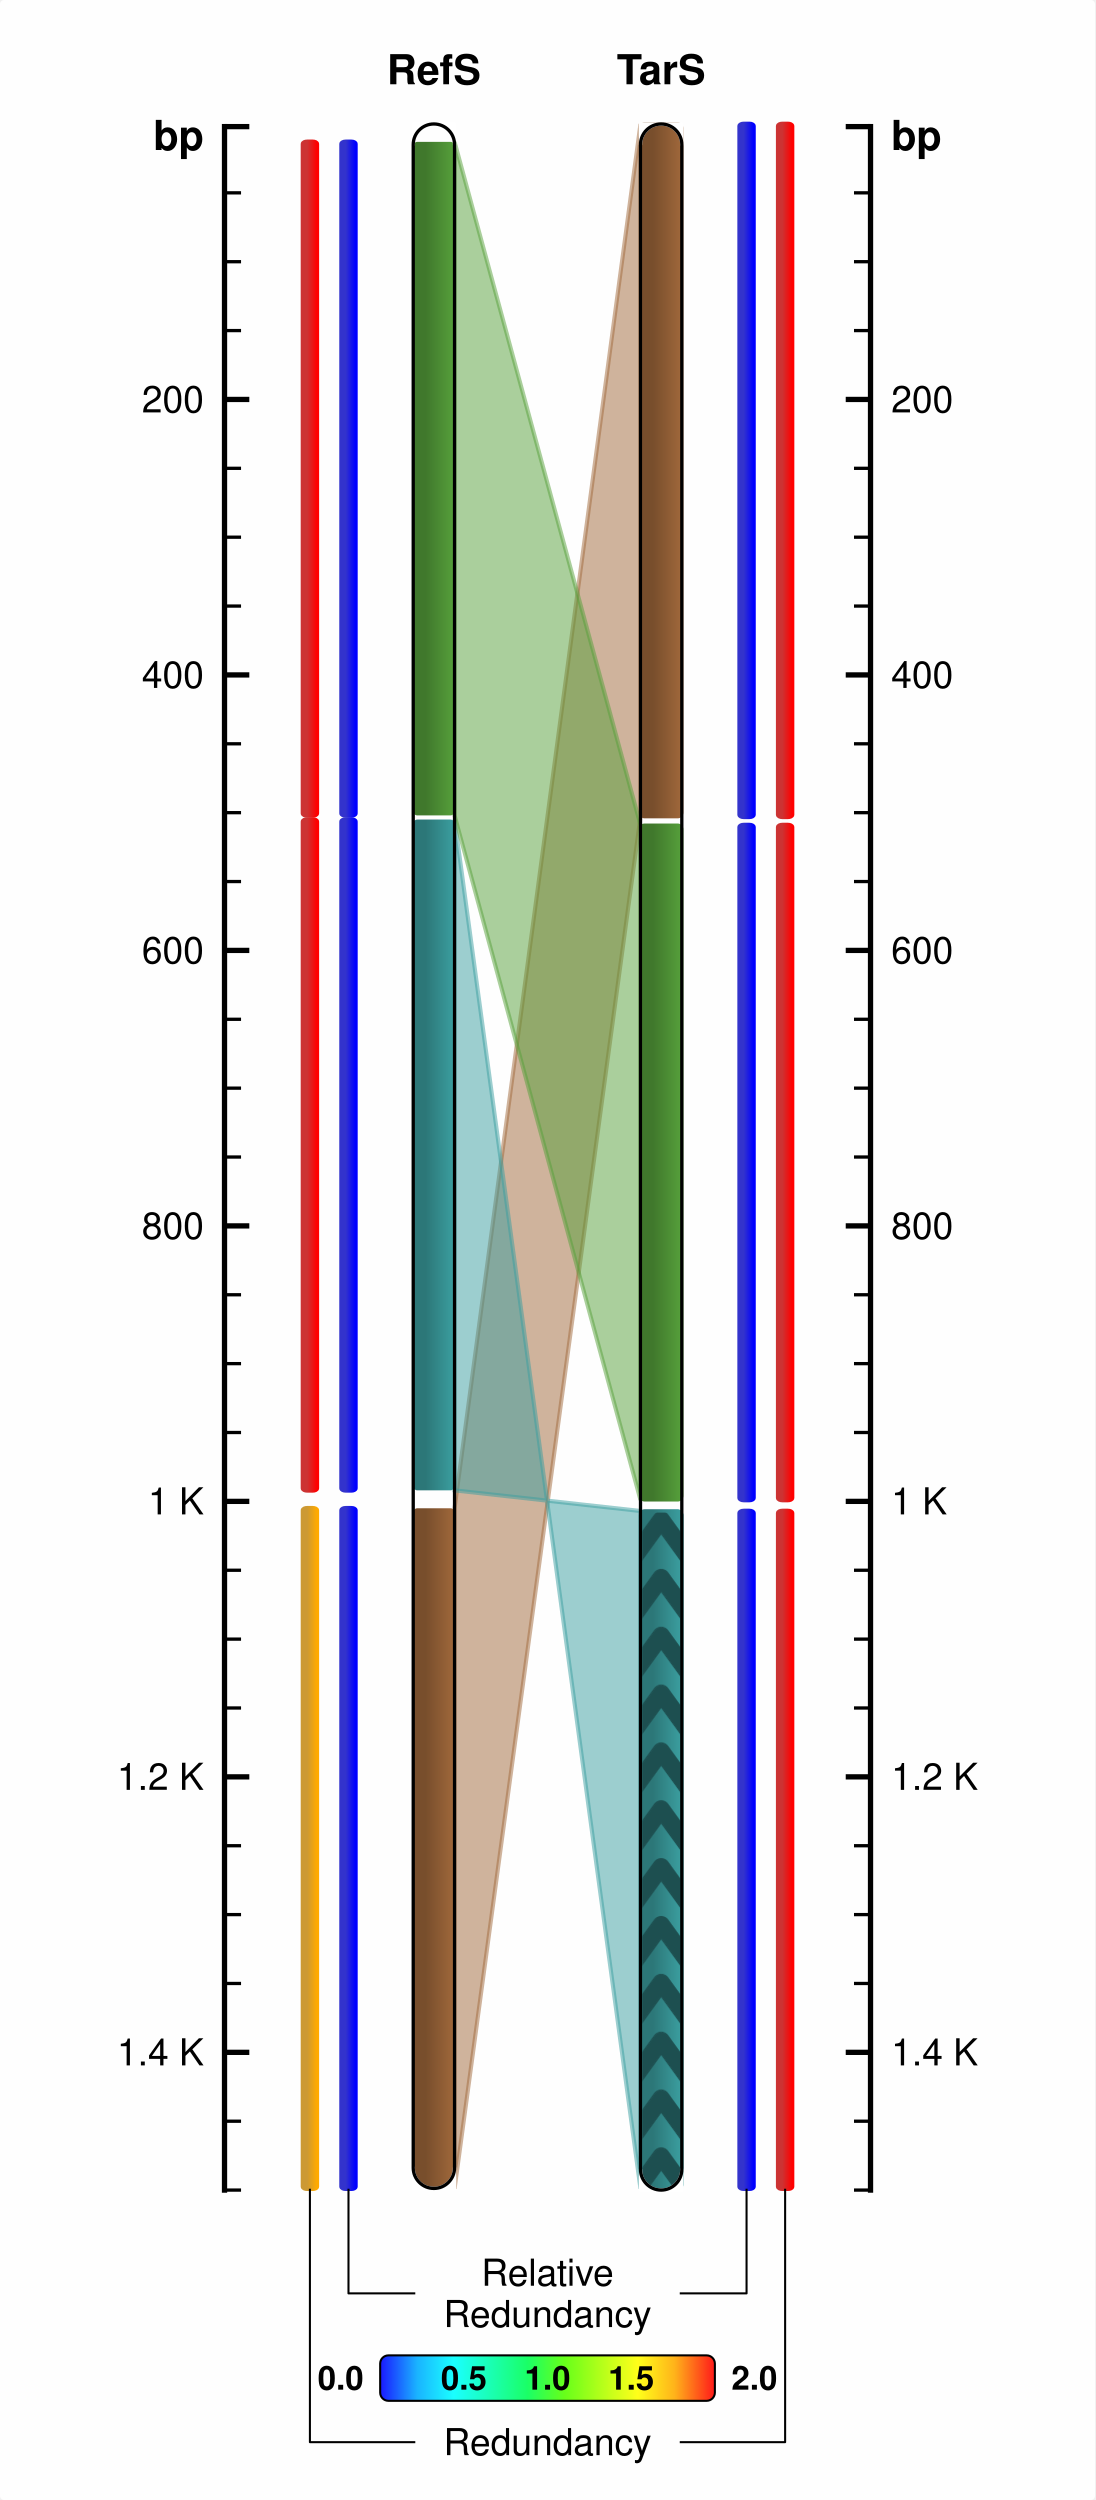
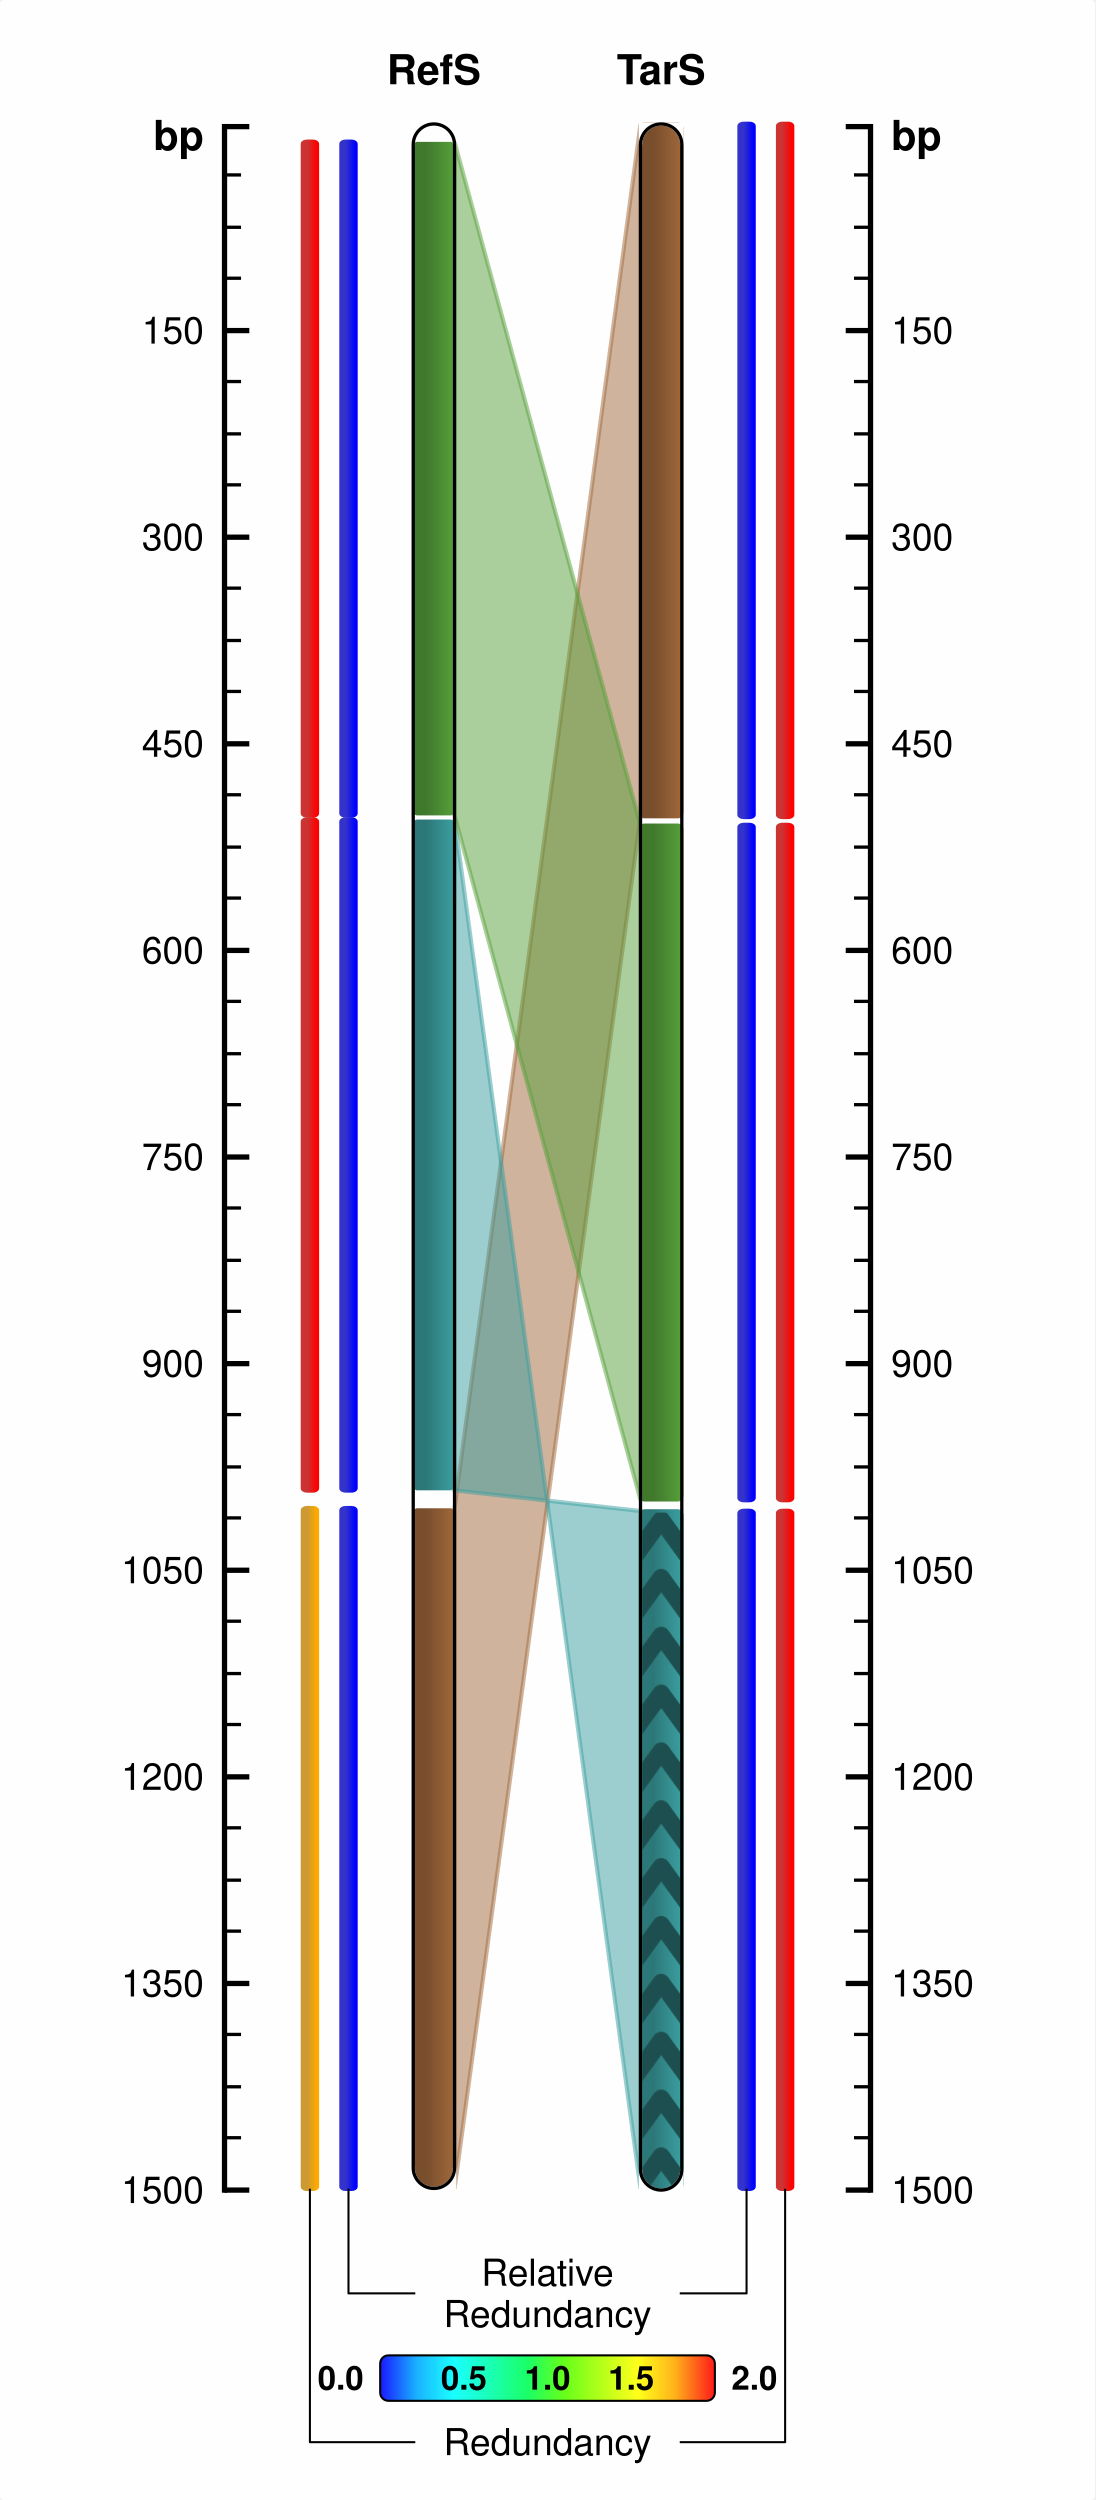
<svg xmlns="http://www.w3.org/2000/svg" viewBox="0 0 265 605">
  <rect x="0" y="0" width="265" height="605" rx="1" ry="1" fill="white" fill-opacity="0.9" stroke="white" stroke-width="0" stroke-opacity="1" />
  <line id="54.33333230.00000054.333332530.640015" x1="54.333" y1="30" x2="54.333" y2="530.64" stroke-width="1.28" stroke="black" />
  <text id="49.33333236.299999" x="49.333" y="36.3" dominant-baseline="" baseline-shift="" alignment-baseline="" font-size="10px" font-weight="bold" font-family="Helvetica,Arial" font-variant="normal" text-anchor="end" text-align="start" line-height="125%%">
bp</text>
  <line id="54.33333230.63999960.33333230.639999" x1="54.333" y1="30.64" x2="60.333" y2="30.64" stroke-width="1.28" stroke="black" />
-   <line id="54.33333246.66666858.33333246.666668" x1="54.333" y1="46.667" x2="58.333" y2="46.667" stroke-width="0.8" stroke="black" />
-   <line id="54.33333263.33333258.33333263.333332" x1="54.333" y1="63.333" x2="58.333" y2="63.333" stroke-width="0.8" stroke="black" />
-   <line id="54.33333280.00000058.33333280.000000" x1="54.333" y1="80" x2="58.333" y2="80" stroke-width="0.8" stroke="black" />
-   <line id="54.33333296.66666460.33333296.666664" x1="54.333" y1="96.667" x2="60.333" y2="96.667" stroke-width="1.28" stroke="black" />
-   <text id="49.33333299.816666" x="49.333" y="99.817" dominant-baseline="" baseline-shift="" alignment-baseline="" font-size="9px" font-weight="normal" font-family="Helvetica,Arial" font-variant="normal" text-anchor="end" text-align="start" line-height="125%%">
- 200 </text>
-   <line id="54.333332113.33333658.333332113.333336" x1="54.333" y1="113.333" x2="58.333" y2="113.333" stroke-width="0.8" stroke="black" />
-   <line id="54.333332130.00000058.333332130.000000" x1="54.333" y1="130" x2="58.333" y2="130" stroke-width="0.8" stroke="black" />
-   <line id="54.333332146.66667258.333332146.666672" x1="54.333" y1="146.667" x2="58.333" y2="146.667" stroke-width="0.8" stroke="black" />
-   <line id="54.333332163.33332860.333332163.333328" x1="54.333" y1="163.333" x2="60.333" y2="163.333" stroke-width="1.28" stroke="black" />
-   <text id="49.333332166.483322" x="49.333" y="166.483" dominant-baseline="" baseline-shift="" alignment-baseline="" font-size="9px" font-weight="normal" font-family="Helvetica,Arial" font-variant="normal" text-anchor="end" text-align="start" line-height="125%%">
- 400 </text>
-   <line id="54.333332180.00000058.333332180.000000" x1="54.333" y1="180" x2="58.333" y2="180" stroke-width="0.8" stroke="black" />
-   <line id="54.333332196.66667258.333332196.666672" x1="54.333" y1="196.667" x2="58.333" y2="196.667" stroke-width="0.8" stroke="black" />
-   <line id="54.333332213.33332858.333332213.333328" x1="54.333" y1="213.333" x2="58.333" y2="213.333" stroke-width="0.8" stroke="black" />
+   <line id="54.33333242.33333258.33333242.333332" x1="54.333" y1="42.333" x2="58.333" y2="42.333" stroke-width="0.8" stroke="black" />
+   <line id="54.33333255.00000058.33333255.000000" x1="54.333" y1="55" x2="58.333" y2="55" stroke-width="0.8" stroke="black" />
+   <line id="54.33333267.33333658.33333267.333336" x1="54.333" y1="67.333" x2="58.333" y2="67.333" stroke-width="0.8" stroke="black" />
+   <line id="54.33333280.00000060.33333280.000000" x1="54.333" y1="80" x2="60.333" y2="80" stroke-width="1.28" stroke="black" />
+   <text id="49.33333283.150002" x="49.333" y="83.15" dominant-baseline="" baseline-shift="" alignment-baseline="" font-size="9px" font-weight="normal" font-family="Helvetica,Arial" font-variant="normal" text-anchor="end" text-align="start" line-height="125%%">
+ 150</text>
+   <line id="54.33333292.33333658.33333292.333336" x1="54.333" y1="92.333" x2="58.333" y2="92.333" stroke-width="0.8" stroke="black" />
+   <line id="54.333332105.00000058.333332105.000000" x1="54.333" y1="105" x2="58.333" y2="105" stroke-width="0.8" stroke="black" />
+   <line id="54.333332117.33333658.333332117.333336" x1="54.333" y1="117.333" x2="58.333" y2="117.333" stroke-width="0.8" stroke="black" />
+   <line id="54.333332130.00000060.333332130.000000" x1="54.333" y1="130" x2="60.333" y2="130" stroke-width="1.28" stroke="black" />
+   <text id="49.333332133.149994" x="49.333" y="133.15" dominant-baseline="" baseline-shift="" alignment-baseline="" font-size="9px" font-weight="normal" font-family="Helvetica,Arial" font-variant="normal" text-anchor="end" text-align="start" line-height="125%%">
+ 300</text>
+   <line id="54.333332142.33332858.333332142.333328" x1="54.333" y1="142.333" x2="58.333" y2="142.333" stroke-width="0.8" stroke="black" />
+   <line id="54.333332155.00000058.333332155.000000" x1="54.333" y1="155" x2="58.333" y2="155" stroke-width="0.8" stroke="black" />
+   <line id="54.333332167.33332858.333332167.333328" x1="54.333" y1="167.333" x2="58.333" y2="167.333" stroke-width="0.8" stroke="black" />
+   <line id="54.333332180.00000060.333332180.000000" x1="54.333" y1="180" x2="60.333" y2="180" stroke-width="1.28" stroke="black" />
+   <text id="49.333332183.149994" x="49.333" y="183.15" dominant-baseline="" baseline-shift="" alignment-baseline="" font-size="9px" font-weight="normal" font-family="Helvetica,Arial" font-variant="normal" text-anchor="end" text-align="start" line-height="125%%">
+ 450</text>
+   <line id="54.333332192.33332858.333332192.333328" x1="54.333" y1="192.333" x2="58.333" y2="192.333" stroke-width="0.8" stroke="black" />
+   <line id="54.333332205.00000058.333332205.000000" x1="54.333" y1="205" x2="58.333" y2="205" stroke-width="0.8" stroke="black" />
+   <line id="54.333332217.33332858.333332217.333328" x1="54.333" y1="217.333" x2="58.333" y2="217.333" stroke-width="0.8" stroke="black" />
  <line id="54.333332230.00000060.333332230.000000" x1="54.333" y1="230" x2="60.333" y2="230" stroke-width="1.28" stroke="black" />
  <text id="49.333332233.149994" x="49.333" y="233.15" dominant-baseline="" baseline-shift="" alignment-baseline="" font-size="9px" font-weight="normal" font-family="Helvetica,Arial" font-variant="normal" text-anchor="end" text-align="start" line-height="125%%">
- 600 </text>
-   <line id="54.333332246.66667258.333332246.666672" x1="54.333" y1="246.667" x2="58.333" y2="246.667" stroke-width="0.8" stroke="black" />
-   <line id="54.333332263.33334458.333332263.333344" x1="54.333" y1="263.333" x2="58.333" y2="263.333" stroke-width="0.8" stroke="black" />
-   <line id="54.333332280.00000058.333332280.000000" x1="54.333" y1="280" x2="58.333" y2="280" stroke-width="0.8" stroke="black" />
-   <line id="54.333332296.66665660.333332296.666656" x1="54.333" y1="296.667" x2="60.333" y2="296.667" stroke-width="1.28" stroke="black" />
-   <text id="49.333332299.816650" x="49.333" y="299.817" dominant-baseline="" baseline-shift="" alignment-baseline="" font-size="9px" font-weight="normal" font-family="Helvetica,Arial" font-variant="normal" text-anchor="end" text-align="start" line-height="125%%">
- 800 </text>
-   <line id="54.333332313.33334458.333332313.333344" x1="54.333" y1="313.333" x2="58.333" y2="313.333" stroke-width="0.8" stroke="black" />
-   <line id="54.333332330.00000058.333332330.000000" x1="54.333" y1="330" x2="58.333" y2="330" stroke-width="0.8" stroke="black" />
-   <line id="54.333332346.66665658.333332346.666656" x1="54.333" y1="346.667" x2="58.333" y2="346.667" stroke-width="0.8" stroke="black" />
-   <line id="54.333332363.33334460.333332363.333344" x1="54.333" y1="363.333" x2="60.333" y2="363.333" stroke-width="1.28" stroke="black" />
-   <text id="49.333332366.483337" x="49.333" y="366.483" dominant-baseline="" baseline-shift="" alignment-baseline="" font-size="9px" font-weight="normal" font-family="Helvetica,Arial" font-variant="normal" text-anchor="end" text-align="start" line-height="125%%">
- 1 K</text>
-   <line id="54.333332380.00000058.333332380.000000" x1="54.333" y1="380" x2="58.333" y2="380" stroke-width="0.8" stroke="black" />
-   <line id="54.333332396.66665658.333332396.666656" x1="54.333" y1="396.667" x2="58.333" y2="396.667" stroke-width="0.8" stroke="black" />
-   <line id="54.333332413.33334458.333332413.333344" x1="54.333" y1="413.333" x2="58.333" y2="413.333" stroke-width="0.8" stroke="black" />
+ 600</text>
+   <line id="54.333332242.33332858.333332242.333328" x1="54.333" y1="242.333" x2="58.333" y2="242.333" stroke-width="0.8" stroke="black" />
+   <line id="54.333332255.00000058.333332255.000000" x1="54.333" y1="255" x2="58.333" y2="255" stroke-width="0.8" stroke="black" />
+   <line id="54.333332267.33334458.333332267.333344" x1="54.333" y1="267.333" x2="58.333" y2="267.333" stroke-width="0.8" stroke="black" />
+   <line id="54.333332280.00000060.333332280.000000" x1="54.333" y1="280" x2="60.333" y2="280" stroke-width="1.28" stroke="black" />
+   <text id="49.333332283.149994" x="49.333" y="283.15" dominant-baseline="" baseline-shift="" alignment-baseline="" font-size="9px" font-weight="normal" font-family="Helvetica,Arial" font-variant="normal" text-anchor="end" text-align="start" line-height="125%%">
+ 750</text>
+   <line id="54.333332292.33334458.333332292.333344" x1="54.333" y1="292.333" x2="58.333" y2="292.333" stroke-width="0.8" stroke="black" />
+   <line id="54.333332305.00000058.333332305.000000" x1="54.333" y1="305" x2="58.333" y2="305" stroke-width="0.8" stroke="black" />
+   <line id="54.333332317.33334458.333332317.333344" x1="54.333" y1="317.333" x2="58.333" y2="317.333" stroke-width="0.8" stroke="black" />
+   <line id="54.333332330.00000060.333332330.000000" x1="54.333" y1="330" x2="60.333" y2="330" stroke-width="1.28" stroke="black" />
+   <text id="49.333332333.149994" x="49.333" y="333.15" dominant-baseline="" baseline-shift="" alignment-baseline="" font-size="9px" font-weight="normal" font-family="Helvetica,Arial" font-variant="normal" text-anchor="end" text-align="start" line-height="125%%">
+ 900</text>
+   <line id="54.333332342.33334458.333332342.333344" x1="54.333" y1="342.333" x2="58.333" y2="342.333" stroke-width="0.8" stroke="black" />
+   <line id="54.333332355.00000058.333332355.000000" x1="54.333" y1="355" x2="58.333" y2="355" stroke-width="0.8" stroke="black" />
+   <line id="54.333332367.33334458.333332367.333344" x1="54.333" y1="367.333" x2="58.333" y2="367.333" stroke-width="0.8" stroke="black" />
+   <line id="54.333332380.00000060.333332380.000000" x1="54.333" y1="380" x2="60.333" y2="380" stroke-width="1.28" stroke="black" />
+   <text id="49.333332383.149994" x="49.333" y="383.15" dominant-baseline="" baseline-shift="" alignment-baseline="" font-size="9px" font-weight="normal" font-family="Helvetica,Arial" font-variant="normal" text-anchor="end" text-align="start" line-height="125%%">
+ 1050</text>
+   <line id="54.333332392.33334458.333332392.333344" x1="54.333" y1="392.333" x2="58.333" y2="392.333" stroke-width="0.8" stroke="black" />
+   <line id="54.333332405.00000058.333332405.000000" x1="54.333" y1="405" x2="58.333" y2="405" stroke-width="0.8" stroke="black" />
+   <line id="54.333332417.33334458.333332417.333344" x1="54.333" y1="417.333" x2="58.333" y2="417.333" stroke-width="0.8" stroke="black" />
  <line id="54.333332430.00000060.333332430.000000" x1="54.333" y1="430" x2="60.333" y2="430" stroke-width="1.28" stroke="black" />
  <text id="49.333332433.149994" x="49.333" y="433.15" dominant-baseline="" baseline-shift="" alignment-baseline="" font-size="9px" font-weight="normal" font-family="Helvetica,Arial" font-variant="normal" text-anchor="end" text-align="start" line-height="125%%">
- 1.2 K</text>
-   <line id="54.333332446.66665658.333332446.666656" x1="54.333" y1="446.667" x2="58.333" y2="446.667" stroke-width="0.8" stroke="black" />
-   <line id="54.333332463.33334458.333332463.333344" x1="54.333" y1="463.333" x2="58.333" y2="463.333" stroke-width="0.8" stroke="black" />
-   <line id="54.333332480.00000058.333332480.000000" x1="54.333" y1="480" x2="58.333" y2="480" stroke-width="0.8" stroke="black" />
-   <line id="54.333332496.66665660.333332496.666656" x1="54.333" y1="496.667" x2="60.333" y2="496.667" stroke-width="1.28" stroke="black" />
-   <text id="49.333332499.816650" x="49.333" y="499.817" dominant-baseline="" baseline-shift="" alignment-baseline="" font-size="9px" font-weight="normal" font-family="Helvetica,Arial" font-variant="normal" text-anchor="end" text-align="start" line-height="125%%">
- 1.4 K</text>
-   <line id="54.333332513.33331358.333332513.333313" x1="54.333" y1="513.333" x2="58.333" y2="513.333" stroke-width="0.8" stroke="black" />
-   <line id="54.333332530.00000058.333332530.000000" x1="54.333" y1="530" x2="58.333" y2="530" stroke-width="0.8" stroke="black" />
+ 1200</text>
+   <line id="54.333332442.33334458.333332442.333344" x1="54.333" y1="442.333" x2="58.333" y2="442.333" stroke-width="0.8" stroke="black" />
+   <line id="54.333332455.00000058.333332455.000000" x1="54.333" y1="455" x2="58.333" y2="455" stroke-width="0.8" stroke="black" />
+   <line id="54.333332467.33334458.333332467.333344" x1="54.333" y1="467.333" x2="58.333" y2="467.333" stroke-width="0.8" stroke="black" />
+   <line id="54.333332480.00000060.333332480.000000" x1="54.333" y1="480" x2="60.333" y2="480" stroke-width="1.28" stroke="black" />
+   <text id="49.333332483.149994" x="49.333" y="483.15" dominant-baseline="" baseline-shift="" alignment-baseline="" font-size="9px" font-weight="normal" font-family="Helvetica,Arial" font-variant="normal" text-anchor="end" text-align="start" line-height="125%%">
+ 1350</text>
+   <line id="54.333332492.33334458.333332492.333344" x1="54.333" y1="492.333" x2="58.333" y2="492.333" stroke-width="0.8" stroke="black" />
+   <line id="54.333332505.00000058.333332505.000000" x1="54.333" y1="505" x2="58.333" y2="505" stroke-width="0.8" stroke="black" />
+   <line id="54.333332517.33331358.333332517.333313" x1="54.333" y1="517.333" x2="58.333" y2="517.333" stroke-width="0.8" stroke="black" />
+   <line id="54.333332530.00000060.333332530.000000" x1="54.333" y1="530" x2="60.333" y2="530" stroke-width="1.28" stroke="black" />
+   <text id="49.333332533.150024" x="49.333" y="533.15" dominant-baseline="" baseline-shift="" alignment-baseline="" font-size="9px" font-weight="normal" font-family="Helvetica,Arial" font-variant="normal" text-anchor="end" text-align="start" line-height="125%%">
+ 1500</text>
  <line id="210.66667230.000000210.666672530.640015" x1="210.667" y1="30" x2="210.667" y2="530.64" stroke-width="1.28" stroke="black" />
  <text id="215.66667236.299999" x="215.667" y="36.3" dominant-baseline="" baseline-shift="" alignment-baseline="" font-size="10px" font-weight="bold" font-family="Helvetica,Arial" font-variant="normal" text-anchor="start" text-align="start" line-height="125%%">
bp</text>
  <line id="210.66667230.639999204.66667230.639999" x1="210.667" y1="30.64" x2="204.667" y2="30.64" stroke-width="1.28" stroke="black" />
-   <line id="210.66667246.666668206.66667246.666668" x1="210.667" y1="46.667" x2="206.667" y2="46.667" stroke-width="0.8" stroke="black" />
-   <line id="210.66667263.333332206.66667263.333332" x1="210.667" y1="63.333" x2="206.667" y2="63.333" stroke-width="0.8" stroke="black" />
-   <line id="210.66667280.000000206.66667280.000000" x1="210.667" y1="80" x2="206.667" y2="80" stroke-width="0.8" stroke="black" />
-   <line id="210.66667296.666664204.66667296.666664" x1="210.667" y1="96.667" x2="204.667" y2="96.667" stroke-width="1.28" stroke="black" />
-   <text id="215.66667299.816666" x="215.667" y="99.817" dominant-baseline="" baseline-shift="" alignment-baseline="" font-size="9px" font-weight="normal" font-family="Helvetica,Arial" font-variant="normal" text-anchor="start" text-align="start" line-height="125%%">
- 200 </text>
-   <line id="210.666672113.333336206.666672113.333336" x1="210.667" y1="113.333" x2="206.667" y2="113.333" stroke-width="0.8" stroke="black" />
-   <line id="210.666672130.000000206.666672130.000000" x1="210.667" y1="130" x2="206.667" y2="130" stroke-width="0.8" stroke="black" />
-   <line id="210.666672146.666672206.666672146.666672" x1="210.667" y1="146.667" x2="206.667" y2="146.667" stroke-width="0.8" stroke="black" />
-   <line id="210.666672163.333328204.666672163.333328" x1="210.667" y1="163.333" x2="204.667" y2="163.333" stroke-width="1.28" stroke="black" />
-   <text id="215.666672166.483322" x="215.667" y="166.483" dominant-baseline="" baseline-shift="" alignment-baseline="" font-size="9px" font-weight="normal" font-family="Helvetica,Arial" font-variant="normal" text-anchor="start" text-align="start" line-height="125%%">
- 400 </text>
-   <line id="210.666672180.000000206.666672180.000000" x1="210.667" y1="180" x2="206.667" y2="180" stroke-width="0.8" stroke="black" />
-   <line id="210.666672196.666672206.666672196.666672" x1="210.667" y1="196.667" x2="206.667" y2="196.667" stroke-width="0.8" stroke="black" />
-   <line id="210.666672213.333328206.666672213.333328" x1="210.667" y1="213.333" x2="206.667" y2="213.333" stroke-width="0.8" stroke="black" />
+   <line id="210.66667242.333332206.66667242.333332" x1="210.667" y1="42.333" x2="206.667" y2="42.333" stroke-width="0.8" stroke="black" />
+   <line id="210.66667255.000000206.66667255.000000" x1="210.667" y1="55" x2="206.667" y2="55" stroke-width="0.8" stroke="black" />
+   <line id="210.66667267.333336206.66667267.333336" x1="210.667" y1="67.333" x2="206.667" y2="67.333" stroke-width="0.8" stroke="black" />
+   <line id="210.66667280.000000204.66667280.000000" x1="210.667" y1="80" x2="204.667" y2="80" stroke-width="1.28" stroke="black" />
+   <text id="215.66667283.150002" x="215.667" y="83.15" dominant-baseline="" baseline-shift="" alignment-baseline="" font-size="9px" font-weight="normal" font-family="Helvetica,Arial" font-variant="normal" text-anchor="start" text-align="start" line-height="125%%">
+ 150</text>
+   <line id="210.66667292.333336206.66667292.333336" x1="210.667" y1="92.333" x2="206.667" y2="92.333" stroke-width="0.8" stroke="black" />
+   <line id="210.666672105.000000206.666672105.000000" x1="210.667" y1="105" x2="206.667" y2="105" stroke-width="0.8" stroke="black" />
+   <line id="210.666672117.333336206.666672117.333336" x1="210.667" y1="117.333" x2="206.667" y2="117.333" stroke-width="0.8" stroke="black" />
+   <line id="210.666672130.000000204.666672130.000000" x1="210.667" y1="130" x2="204.667" y2="130" stroke-width="1.28" stroke="black" />
+   <text id="215.666672133.149994" x="215.667" y="133.15" dominant-baseline="" baseline-shift="" alignment-baseline="" font-size="9px" font-weight="normal" font-family="Helvetica,Arial" font-variant="normal" text-anchor="start" text-align="start" line-height="125%%">
+ 300</text>
+   <line id="210.666672142.333328206.666672142.333328" x1="210.667" y1="142.333" x2="206.667" y2="142.333" stroke-width="0.8" stroke="black" />
+   <line id="210.666672155.000000206.666672155.000000" x1="210.667" y1="155" x2="206.667" y2="155" stroke-width="0.8" stroke="black" />
+   <line id="210.666672167.333328206.666672167.333328" x1="210.667" y1="167.333" x2="206.667" y2="167.333" stroke-width="0.8" stroke="black" />
+   <line id="210.666672180.000000204.666672180.000000" x1="210.667" y1="180" x2="204.667" y2="180" stroke-width="1.28" stroke="black" />
+   <text id="215.666672183.149994" x="215.667" y="183.15" dominant-baseline="" baseline-shift="" alignment-baseline="" font-size="9px" font-weight="normal" font-family="Helvetica,Arial" font-variant="normal" text-anchor="start" text-align="start" line-height="125%%">
+ 450</text>
+   <line id="210.666672192.333328206.666672192.333328" x1="210.667" y1="192.333" x2="206.667" y2="192.333" stroke-width="0.8" stroke="black" />
+   <line id="210.666672205.000000206.666672205.000000" x1="210.667" y1="205" x2="206.667" y2="205" stroke-width="0.8" stroke="black" />
+   <line id="210.666672217.333328206.666672217.333328" x1="210.667" y1="217.333" x2="206.667" y2="217.333" stroke-width="0.8" stroke="black" />
  <line id="210.666672230.000000204.666672230.000000" x1="210.667" y1="230" x2="204.667" y2="230" stroke-width="1.28" stroke="black" />
  <text id="215.666672233.149994" x="215.667" y="233.15" dominant-baseline="" baseline-shift="" alignment-baseline="" font-size="9px" font-weight="normal" font-family="Helvetica,Arial" font-variant="normal" text-anchor="start" text-align="start" line-height="125%%">
- 600 </text>
-   <line id="210.666672246.666672206.666672246.666672" x1="210.667" y1="246.667" x2="206.667" y2="246.667" stroke-width="0.8" stroke="black" />
-   <line id="210.666672263.333344206.666672263.333344" x1="210.667" y1="263.333" x2="206.667" y2="263.333" stroke-width="0.8" stroke="black" />
-   <line id="210.666672280.000000206.666672280.000000" x1="210.667" y1="280" x2="206.667" y2="280" stroke-width="0.8" stroke="black" />
-   <line id="210.666672296.666656204.666672296.666656" x1="210.667" y1="296.667" x2="204.667" y2="296.667" stroke-width="1.28" stroke="black" />
-   <text id="215.666672299.816650" x="215.667" y="299.817" dominant-baseline="" baseline-shift="" alignment-baseline="" font-size="9px" font-weight="normal" font-family="Helvetica,Arial" font-variant="normal" text-anchor="start" text-align="start" line-height="125%%">
- 800 </text>
-   <line id="210.666672313.333344206.666672313.333344" x1="210.667" y1="313.333" x2="206.667" y2="313.333" stroke-width="0.8" stroke="black" />
-   <line id="210.666672330.000000206.666672330.000000" x1="210.667" y1="330" x2="206.667" y2="330" stroke-width="0.8" stroke="black" />
-   <line id="210.666672346.666656206.666672346.666656" x1="210.667" y1="346.667" x2="206.667" y2="346.667" stroke-width="0.8" stroke="black" />
-   <line id="210.666672363.333344204.666672363.333344" x1="210.667" y1="363.333" x2="204.667" y2="363.333" stroke-width="1.28" stroke="black" />
-   <text id="215.666672366.483337" x="215.667" y="366.483" dominant-baseline="" baseline-shift="" alignment-baseline="" font-size="9px" font-weight="normal" font-family="Helvetica,Arial" font-variant="normal" text-anchor="start" text-align="start" line-height="125%%">
- 1 K</text>
-   <line id="210.666672380.000000206.666672380.000000" x1="210.667" y1="380" x2="206.667" y2="380" stroke-width="0.8" stroke="black" />
-   <line id="210.666672396.666656206.666672396.666656" x1="210.667" y1="396.667" x2="206.667" y2="396.667" stroke-width="0.8" stroke="black" />
-   <line id="210.666672413.333344206.666672413.333344" x1="210.667" y1="413.333" x2="206.667" y2="413.333" stroke-width="0.8" stroke="black" />
+ 600</text>
+   <line id="210.666672242.333328206.666672242.333328" x1="210.667" y1="242.333" x2="206.667" y2="242.333" stroke-width="0.8" stroke="black" />
+   <line id="210.666672255.000000206.666672255.000000" x1="210.667" y1="255" x2="206.667" y2="255" stroke-width="0.8" stroke="black" />
+   <line id="210.666672267.333344206.666672267.333344" x1="210.667" y1="267.333" x2="206.667" y2="267.333" stroke-width="0.8" stroke="black" />
+   <line id="210.666672280.000000204.666672280.000000" x1="210.667" y1="280" x2="204.667" y2="280" stroke-width="1.28" stroke="black" />
+   <text id="215.666672283.149994" x="215.667" y="283.15" dominant-baseline="" baseline-shift="" alignment-baseline="" font-size="9px" font-weight="normal" font-family="Helvetica,Arial" font-variant="normal" text-anchor="start" text-align="start" line-height="125%%">
+ 750</text>
+   <line id="210.666672292.333344206.666672292.333344" x1="210.667" y1="292.333" x2="206.667" y2="292.333" stroke-width="0.8" stroke="black" />
+   <line id="210.666672305.000000206.666672305.000000" x1="210.667" y1="305" x2="206.667" y2="305" stroke-width="0.8" stroke="black" />
+   <line id="210.666672317.333344206.666672317.333344" x1="210.667" y1="317.333" x2="206.667" y2="317.333" stroke-width="0.8" stroke="black" />
+   <line id="210.666672330.000000204.666672330.000000" x1="210.667" y1="330" x2="204.667" y2="330" stroke-width="1.28" stroke="black" />
+   <text id="215.666672333.149994" x="215.667" y="333.15" dominant-baseline="" baseline-shift="" alignment-baseline="" font-size="9px" font-weight="normal" font-family="Helvetica,Arial" font-variant="normal" text-anchor="start" text-align="start" line-height="125%%">
+ 900</text>
+   <line id="210.666672342.333344206.666672342.333344" x1="210.667" y1="342.333" x2="206.667" y2="342.333" stroke-width="0.8" stroke="black" />
+   <line id="210.666672355.000000206.666672355.000000" x1="210.667" y1="355" x2="206.667" y2="355" stroke-width="0.8" stroke="black" />
+   <line id="210.666672367.333344206.666672367.333344" x1="210.667" y1="367.333" x2="206.667" y2="367.333" stroke-width="0.8" stroke="black" />
+   <line id="210.666672380.000000204.666672380.000000" x1="210.667" y1="380" x2="204.667" y2="380" stroke-width="1.28" stroke="black" />
+   <text id="215.666672383.149994" x="215.667" y="383.15" dominant-baseline="" baseline-shift="" alignment-baseline="" font-size="9px" font-weight="normal" font-family="Helvetica,Arial" font-variant="normal" text-anchor="start" text-align="start" line-height="125%%">
+ 1050</text>
+   <line id="210.666672392.333344206.666672392.333344" x1="210.667" y1="392.333" x2="206.667" y2="392.333" stroke-width="0.8" stroke="black" />
+   <line id="210.666672405.000000206.666672405.000000" x1="210.667" y1="405" x2="206.667" y2="405" stroke-width="0.8" stroke="black" />
+   <line id="210.666672417.333344206.666672417.333344" x1="210.667" y1="417.333" x2="206.667" y2="417.333" stroke-width="0.8" stroke="black" />
  <line id="210.666672430.000000204.666672430.000000" x1="210.667" y1="430" x2="204.667" y2="430" stroke-width="1.28" stroke="black" />
  <text id="215.666672433.149994" x="215.667" y="433.15" dominant-baseline="" baseline-shift="" alignment-baseline="" font-size="9px" font-weight="normal" font-family="Helvetica,Arial" font-variant="normal" text-anchor="start" text-align="start" line-height="125%%">
- 1.2 K</text>
-   <line id="210.666672446.666656206.666672446.666656" x1="210.667" y1="446.667" x2="206.667" y2="446.667" stroke-width="0.8" stroke="black" />
-   <line id="210.666672463.333344206.666672463.333344" x1="210.667" y1="463.333" x2="206.667" y2="463.333" stroke-width="0.8" stroke="black" />
-   <line id="210.666672480.000000206.666672480.000000" x1="210.667" y1="480" x2="206.667" y2="480" stroke-width="0.8" stroke="black" />
-   <line id="210.666672496.666656204.666672496.666656" x1="210.667" y1="496.667" x2="204.667" y2="496.667" stroke-width="1.28" stroke="black" />
-   <text id="215.666672499.816650" x="215.667" y="499.817" dominant-baseline="" baseline-shift="" alignment-baseline="" font-size="9px" font-weight="normal" font-family="Helvetica,Arial" font-variant="normal" text-anchor="start" text-align="start" line-height="125%%">
- 1.4 K</text>
-   <line id="210.666672513.333313206.666672513.333313" x1="210.667" y1="513.333" x2="206.667" y2="513.333" stroke-width="0.8" stroke="black" />
-   <line id="210.666672530.000000206.666672530.000000" x1="210.667" y1="530" x2="206.667" y2="530" stroke-width="0.8" stroke="black" />
+ 1200</text>
+   <line id="210.666672442.333344206.666672442.333344" x1="210.667" y1="442.333" x2="206.667" y2="442.333" stroke-width="0.8" stroke="black" />
+   <line id="210.666672455.000000206.666672455.000000" x1="210.667" y1="455" x2="206.667" y2="455" stroke-width="0.8" stroke="black" />
+   <line id="210.666672467.333344206.666672467.333344" x1="210.667" y1="467.333" x2="206.667" y2="467.333" stroke-width="0.8" stroke="black" />
+   <line id="210.666672480.000000204.666672480.000000" x1="210.667" y1="480" x2="204.667" y2="480" stroke-width="1.28" stroke="black" />
+   <text id="215.666672483.149994" x="215.667" y="483.15" dominant-baseline="" baseline-shift="" alignment-baseline="" font-size="9px" font-weight="normal" font-family="Helvetica,Arial" font-variant="normal" text-anchor="start" text-align="start" line-height="125%%">
+ 1350</text>
+   <line id="210.666672492.333344206.666672492.333344" x1="210.667" y1="492.333" x2="206.667" y2="492.333" stroke-width="0.8" stroke="black" />
+   <line id="210.666672505.000000206.666672505.000000" x1="210.667" y1="505" x2="206.667" y2="505" stroke-width="0.8" stroke="black" />
+   <line id="210.666672517.333313206.666672517.333313" x1="210.667" y1="517.333" x2="206.667" y2="517.333" stroke-width="0.8" stroke="black" />
+   <line id="210.666672530.000000204.666672530.000000" x1="210.667" y1="530" x2="204.667" y2="530" stroke-width="1.28" stroke="black" />
+   <text id="215.666672533.150024" x="215.667" y="533.15" dominant-baseline="" baseline-shift="" alignment-baseline="" font-size="9px" font-weight="normal" font-family="Helvetica,Arial" font-variant="normal" text-anchor="start" text-align="start" line-height="125%%">
+ 1500</text>
  <defs id="">
    <linearGradient id="grad100.000000365.000000" x1="0%" y1="0%" x2="100%" y2="0%">
      <stop offset="30%" stop-color="#784E2C" stop-opacity="1" />
      <stop offset="100%" stop-color="#A0683B" stop-opacity="1" />
    </linearGradient>
  </defs>
  <rect x="100" y="365" width="10" height="164.667" rx="1" ry="1" fill="url(#grad100.000000365.000000)" fill-opacity="1" stroke="" stroke-width="0.75" stroke-opacity="1" />
  <defs id="">
    <linearGradient id="grad100.000000365.000000NRC" x1="0%" y1="0%" x2="100%" y2="0%">
      <stop offset="30%" stop-color="#3333CC" stop-opacity="1" />
      <stop offset="100%" stop-color="#0000ff" stop-opacity="1" />
    </linearGradient>
  </defs>
  <rect x="82.667" y="365" width="3.333" height="164.667" rx="1" ry="0.5" fill="url(#grad100.000000365.000000NRC)" fill-opacity="1" stroke="url(#grad100.000000365.000000NRC)" stroke-width="1.125" stroke-opacity="1" />
  <defs id="">
    <linearGradient id="grad100.000000365.000000NRCRedun" x1="0%" y1="0%" x2="100%" y2="0%">
      <stop offset="30%" stop-color="#CC9933" stop-opacity="1" />
      <stop offset="100%" stop-color="#ffaa00" stop-opacity="1" />
    </linearGradient>
  </defs>
  <rect x="73.333" y="365" width="3.333" height="164.667" rx="1" ry="0.5" fill="url(#grad100.000000365.000000NRCRedun)" fill-opacity="1" stroke="url(#grad100.000000365.000000NRCRedun)" stroke-width="1.125" stroke-opacity="1" />
  <defs id="">
    <linearGradient id="grad155.00000030.000000" x1="0%" y1="0%" x2="100%" y2="0%">
      <stop offset="30%" stop-color="#784E2C" stop-opacity="1" />
      <stop offset="100%" stop-color="#A0683B" stop-opacity="1" />
    </linearGradient>
  </defs>
  <rect x="155" y="30" width="10" height="167.667" rx="1" ry="1" fill="url(#grad155.00000030.000000)" fill-opacity="1" stroke="url(#grad155.00000030.000000)" stroke-width="0.75" stroke-opacity="1" />
  <defs id="">
    <linearGradient id="grad155.00000030.000000NRC" x1="0%" y1="0%" x2="100%" y2="0%">
      <stop offset="30%" stop-color="#3333CC" stop-opacity="1" />
      <stop offset="100%" stop-color="#0000ff" stop-opacity="1" />
    </linearGradient>
  </defs>
  <rect x="179" y="30" width="3.333" height="167.667" rx="1" ry="0.5" fill="url(#grad155.00000030.000000NRC)" fill-opacity="1" stroke="url(#grad155.00000030.000000NRC)" stroke-width="1.125" stroke-opacity="1" />
  <defs id="">
    <linearGradient id="grad155.00000030.000000NRCRedun" x1="0%" y1="0%" x2="100%" y2="0%">
      <stop offset="30%" stop-color="#CC3333" stop-opacity="1" />
      <stop offset="100%" stop-color="#ff0000" stop-opacity="1" />
    </linearGradient>
  </defs>
  <rect x="188.333" y="30" width="3.333" height="167.667" rx="1" ry="0.5" fill="url(#grad155.00000030.000000NRCRedun)" fill-opacity="1" stroke="url(#grad155.00000030.000000NRCRedun)" stroke-width="1.125" stroke-opacity="1" />
  <polygon points="110,365 110,529.667 155,197.667 155,30 " fill="#A0683B" stroke="#A0683B" stroke-width="1" stroke-opacity="0.5" fill-opacity="0.5" />
  <defs id="">
    <linearGradient id="grad100.000000198.333328" x1="0%" y1="0%" x2="100%" y2="0%">
      <stop offset="30%" stop-color="#2C7778" stop-opacity="1" />
      <stop offset="100%" stop-color="#3B9FA0" stop-opacity="1" />
    </linearGradient>
  </defs>
  <rect x="100" y="198.333" width="10" height="162.333" rx="1" ry="1" fill="url(#grad100.000000198.333328)" fill-opacity="1" stroke="" stroke-width="0.75" stroke-opacity="1" />
  <defs id="">
    <linearGradient id="grad100.000000198.333328NRC" x1="0%" y1="0%" x2="100%" y2="0%">
      <stop offset="30%" stop-color="#3333CC" stop-opacity="1" />
      <stop offset="100%" stop-color="#0000ff" stop-opacity="1" />
    </linearGradient>
  </defs>
  <rect x="82.667" y="198.333" width="3.333" height="162.333" rx="1" ry="0.5" fill="url(#grad100.000000198.333328NRC)" fill-opacity="1" stroke="url(#grad100.000000198.333328NRC)" stroke-width="1.125" stroke-opacity="1" />
  <defs id="">
    <linearGradient id="grad100.000000198.333328NRCRedun" x1="0%" y1="0%" x2="100%" y2="0%">
      <stop offset="30%" stop-color="#CC3333" stop-opacity="1" />
      <stop offset="100%" stop-color="#ff0000" stop-opacity="1" />
    </linearGradient>
  </defs>
  <rect x="73.333" y="198.333" width="3.333" height="162.333" rx="1" ry="0.5" fill="url(#grad100.000000198.333328NRCRedun)" fill-opacity="1" stroke="url(#grad100.000000198.333328NRCRedun)" stroke-width="1.125" stroke-opacity="1" />
  <defs id="">
    <linearGradient id="grad155.000000365.666656" x1="0%" y1="0%" x2="100%" y2="0%">
      <stop offset="30%" stop-color="#2C7778" stop-opacity="1" />
      <stop offset="100%" stop-color="#3B9FA0" stop-opacity="1" />
    </linearGradient>
  </defs>
  <rect x="155" y="365.667" width="10" height="164" rx="1" ry="1" fill="url(#grad155.000000365.666656)" fill-opacity="1" stroke="url(#grad155.000000365.666656)" stroke-width="0.75" stroke-opacity="1" />
  <defs id="">
    <pattern id="Wavy155.000000365.666656" x="155" y="365.667" width="10" height="14" patternUnits="userSpaceOnUse">
      <path id="" d="m -2.1,11.9 l 7.1,-9.8 l 7.1,9.8 " fill="none" fill-opacity="0.9" stroke="#1D4F50" stroke-opacity="1" stroke-linejoin="round" stroke-width="4.2" />
    </pattern>
  </defs>
  <rect x="155" y="365.667" width="10" height="164" rx="1" ry="1" fill="url(#Wavy155.000000365.666656)" fill-opacity="1" stroke="url(#grad155.000000365.666656)" stroke-width="0.75" stroke-opacity="1" />
  <defs id="">
    <linearGradient id="grad155.000000365.666656NRC" x1="0%" y1="0%" x2="100%" y2="0%">
      <stop offset="30%" stop-color="#3333CC" stop-opacity="1" />
      <stop offset="100%" stop-color="#0000ff" stop-opacity="1" />
    </linearGradient>
  </defs>
  <rect x="179" y="365.667" width="3.333" height="164" rx="1" ry="0.5" fill="url(#grad155.000000365.666656NRC)" fill-opacity="1" stroke="url(#grad155.000000365.666656NRC)" stroke-width="1.125" stroke-opacity="1" />
  <defs id="">
    <linearGradient id="grad155.000000365.666656NRCRedun" x1="0%" y1="0%" x2="100%" y2="0%">
      <stop offset="30%" stop-color="#CC3333" stop-opacity="1" />
      <stop offset="100%" stop-color="#ff0000" stop-opacity="1" />
    </linearGradient>
  </defs>
  <rect x="188.333" y="365.667" width="3.333" height="164" rx="1" ry="0.5" fill="url(#grad155.000000365.666656NRCRedun)" fill-opacity="1" stroke="url(#grad155.000000365.666656NRCRedun)" stroke-width="1.125" stroke-opacity="1" />
  <polygon points="110,198.333 110,360.667 155,365.667 155,529.667 " fill="#3B9FA0" stroke="#3B9FA0" stroke-width="1" stroke-opacity="0.5" fill-opacity="0.5" />
  <defs id="">
    <linearGradient id="grad100.00000034.333332" x1="0%" y1="0%" x2="100%" y2="0%">
      <stop offset="30%" stop-color="#40782C" stop-opacity="1" />
      <stop offset="100%" stop-color="#56A03B" stop-opacity="1" />
    </linearGradient>
  </defs>
  <rect x="100" y="34.333" width="10" height="163" rx="1" ry="1" fill="url(#grad100.00000034.333332)" fill-opacity="1" stroke="" stroke-width="0.75" stroke-opacity="1" />
  <defs id="">
    <linearGradient id="grad100.00000034.333332NRC" x1="0%" y1="0%" x2="100%" y2="0%">
      <stop offset="30%" stop-color="#3333CC" stop-opacity="1" />
      <stop offset="100%" stop-color="#0000ff" stop-opacity="1" />
    </linearGradient>
  </defs>
  <rect x="82.667" y="34.333" width="3.333" height="163" rx="1" ry="0.5" fill="url(#grad100.00000034.333332NRC)" fill-opacity="1" stroke="url(#grad100.00000034.333332NRC)" stroke-width="1.125" stroke-opacity="1" />
  <defs id="">
    <linearGradient id="grad100.00000034.333332NRCRedun" x1="0%" y1="0%" x2="100%" y2="0%">
      <stop offset="30%" stop-color="#CC3333" stop-opacity="1" />
      <stop offset="100%" stop-color="#ff0000" stop-opacity="1" />
    </linearGradient>
  </defs>
  <rect x="73.333" y="34.333" width="3.333" height="163" rx="1" ry="0.5" fill="url(#grad100.00000034.333332NRCRedun)" fill-opacity="1" stroke="url(#grad100.00000034.333332NRCRedun)" stroke-width="1.125" stroke-opacity="1" />
  <defs id="">
    <linearGradient id="grad155.000000199.666672" x1="0%" y1="0%" x2="100%" y2="0%">
      <stop offset="30%" stop-color="#40782C" stop-opacity="1" />
      <stop offset="100%" stop-color="#56A03B" stop-opacity="1" />
    </linearGradient>
  </defs>
  <rect x="155" y="199.667" width="10" height="163.333" rx="1" ry="1" fill="url(#grad155.000000199.666672)" fill-opacity="1" stroke="url(#grad155.000000199.666672)" stroke-width="0.75" stroke-opacity="1" />
  <defs id="">
    <linearGradient id="grad155.000000199.666672NRC" x1="0%" y1="0%" x2="100%" y2="0%">
      <stop offset="30%" stop-color="#3333CC" stop-opacity="1" />
      <stop offset="100%" stop-color="#0000ff" stop-opacity="1" />
    </linearGradient>
  </defs>
  <rect x="179" y="199.667" width="3.333" height="163.333" rx="1" ry="0.5" fill="url(#grad155.000000199.666672NRC)" fill-opacity="1" stroke="url(#grad155.000000199.666672NRC)" stroke-width="1.125" stroke-opacity="1" />
  <defs id="">
    <linearGradient id="grad155.000000199.666672NRCRedun" x1="0%" y1="0%" x2="100%" y2="0%">
      <stop offset="30%" stop-color="#CC3333" stop-opacity="1" />
      <stop offset="100%" stop-color="#ff0000" stop-opacity="1" />
    </linearGradient>
  </defs>
  <rect x="188.333" y="199.667" width="3.333" height="163.333" rx="1" ry="0.5" fill="url(#grad155.000000199.666672NRCRedun)" fill-opacity="1" stroke="url(#grad155.000000199.666672NRCRedun)" stroke-width="1.125" stroke-opacity="1" />
  <polygon points="110,34.333 110,197.333 155,363 155,199.667 " fill="#56A03B" stroke="#56A03B" stroke-width="1" stroke-opacity="0.5" fill-opacity="0.5" />
  <path id="rhs100.00000030.000000" d="M 100,524.6 a 5,5 0 0,0 10,0 v 5 h -10 v -5 z " fill="white" fill-opacity="1" stroke="white" stroke-opacity="1" stroke-linejoin="round" stroke-width="0.8" />
  <path id="rhs100.00000030.000000" d="M 110,35 a 5,5 0 0,0 -10,0 v -5 h 10 v 5 z " fill="white" fill-opacity="1" stroke="white" stroke-opacity="1" stroke-linejoin="round" stroke-width="0.8" />
  <path id="100.00000030.000000" d="M 100,35 v 489.6 a 5,5 0 0,0 10,0 v -489.6 a 5,5 0 0,0 -10,0 z " fill="none" fill-opacity="0.9" stroke="black" stroke-opacity="1" stroke-linejoin="round" stroke-width="0.8" />
  <path id="rhs100.00000030.000000" d="M 155,525 a 5,5 0 0,0 10,0 v 5 h -10 v -5 z " fill="white" fill-opacity="1" stroke="white" stroke-opacity="1" stroke-linejoin="round" stroke-width="0.8" />
  <path id="rhs100.00000030.000000" d="M 165,35 a 5,5 0 0,0 -10,0 v -5 h 10 v 5 z " fill="white" fill-opacity="1" stroke="white" stroke-opacity="1" stroke-linejoin="round" stroke-width="0.8" />
  <path id="155.00000030.000000" d="M 155,35 v 490 a 5,5 0 0,0 10,0 v -490 a 5,5 0 0,0 -10,0 z " fill="none" fill-opacity="0.9" stroke="black" stroke-opacity="1" stroke-linejoin="round" stroke-width="0.8" />
  <text id="105.00000020.400000" x="105" y="20.4" dominant-baseline="" baseline-shift="" alignment-baseline="" font-size="10px" font-weight="bold" font-family="Helvetica,Arial" font-variant="normal" text-anchor="middle" text-align="start" line-height="125%%">
RefS</text>
  <text id="160.00000020.400000" x="160" y="20.4" dominant-baseline="" baseline-shift="" alignment-baseline="" font-size="10px" font-weight="bold" font-family="Helvetica,Arial" font-variant="normal" text-anchor="middle" text-align="start" line-height="125%%">
TarS</text>
  <defs id="">
    <linearGradient id="grad92.000000570.000000" x1="0%" y1="0%" x2="100%" y2="0%">
      <stop offset="0%" stop-color="#0000ff" stop-opacity="1" />
      <stop offset="11%" stop-color="#00aaff" stop-opacity="1" />
      <stop offset="22%" stop-color="#00ffff" stop-opacity="1" />
      <stop offset="33%" stop-color="#00ffaa" stop-opacity="1" />
      <stop offset="44%" stop-color="#00ff55" stop-opacity="1" />
      <stop offset="55%" stop-color="#55ff00" stop-opacity="1" />
      <stop offset="66%" stop-color="#aaff00" stop-opacity="1" />
      <stop offset="77%" stop-color="#ffff00" stop-opacity="1" />
      <stop offset="88%" stop-color="#ffaa00" stop-opacity="1" />
      <stop offset="100%" stop-color="#ff0000" stop-opacity="1" />
    </linearGradient>
  </defs>
  <rect x="92" y="570" width="81" height="11" rx="2" ry="2" fill="url(#grad92.000000570.000000)" fill-opacity="0.9" stroke="black" stroke-width="0.5" stroke-opacity="1" />
  <text id="132.500000553.150024" x="132.5" y="553.15" dominant-baseline="" baseline-shift="" alignment-baseline="" font-size="9px" font-family="Helvetica,Arial" font-variant="normal" text-anchor="middle" text-align="start" line-height="125%%">
Relative</text>
  <text id="132.500000563.150024" x="132.5" y="563.15" dominant-baseline="" baseline-shift="" alignment-baseline="" font-size="9px" font-family="Helvetica,Arial" font-variant="normal" text-anchor="middle" text-align="start" line-height="125%%">
Redundancy</text>
  <text id="132.500000594.150024" x="132.5" y="594.15" dominant-baseline="" baseline-shift="" alignment-baseline="" font-size="9px" font-family="Helvetica,Arial" font-variant="normal" text-anchor="middle" text-align="start" line-height="125%%">
Redundancy</text>
  <text id="88.000000575.500000" x="88" y="575.5" dy="2.8" dominant-baseline="" baseline-shift="" alignment-baseline="" font-size="8px" font-weight="bold" font-family="Helvetica,Arial" font-variant="normal" text-anchor="end" text-align="start" line-height="125%%">
0.0</text>
  <text id="177.000000575.500000" x="177" y="575.5" dy="2.8" dominant-baseline="" baseline-shift="" alignment-baseline="" font-size="8px" font-weight="bold" font-family="Helvetica,Arial" font-variant="normal" text-anchor="start" text-align="start" line-height="125%%">
2.0</text>
  <text id="112.250000575.500000" x="112.25" y="575.5" dy="2.8" dominant-baseline="" baseline-shift="" alignment-baseline="" font-size="8px" font-weight="bold" font-family="Helvetica,Arial" font-variant="normal" text-anchor="middle" text-align="start" line-height="125%%">
0.5</text>
  <text id="132.500000575.500000" x="132.5" y="575.5" dy="2.8" dominant-baseline="" baseline-shift="" alignment-baseline="" font-size="8px" font-weight="bold" font-family="Helvetica,Arial" font-variant="normal" text-anchor="middle" text-align="start" line-height="125%%">
1.0</text>
  <text id="152.750000575.500000" x="152.75" y="575.5" dy="2.8" dominant-baseline="" baseline-shift="" alignment-baseline="" font-size="8px" font-weight="bold" font-family="Helvetica,Arial" font-variant="normal" text-anchor="middle" text-align="start" line-height="125%%">
1.5</text>
  <path id="" d="M 84.333,529.667 V 555 H 100.5 " fill="none" fill-opacity="0.9" stroke="black" stroke-opacity="1" stroke-linejoin="round" stroke-width="0.5" />
  <path id="" d="M 180.667,529.667 V 555 H 164.5 " fill="none" fill-opacity="0.9" stroke="black" stroke-opacity="1" stroke-linejoin="round" stroke-width="0.5" />
  <path id="" d="M 75,529.667 V 591 H 100.5 " fill="none" fill-opacity="0.9" stroke="black" stroke-opacity="1" stroke-linejoin="round" stroke-width="0.5" />
  <path id="" d="M 190,529.667 V 591 H 164.5 " fill="none" fill-opacity="0.9" stroke="black" stroke-opacity="1" stroke-linejoin="round" stroke-width="0.5" />
</svg>
